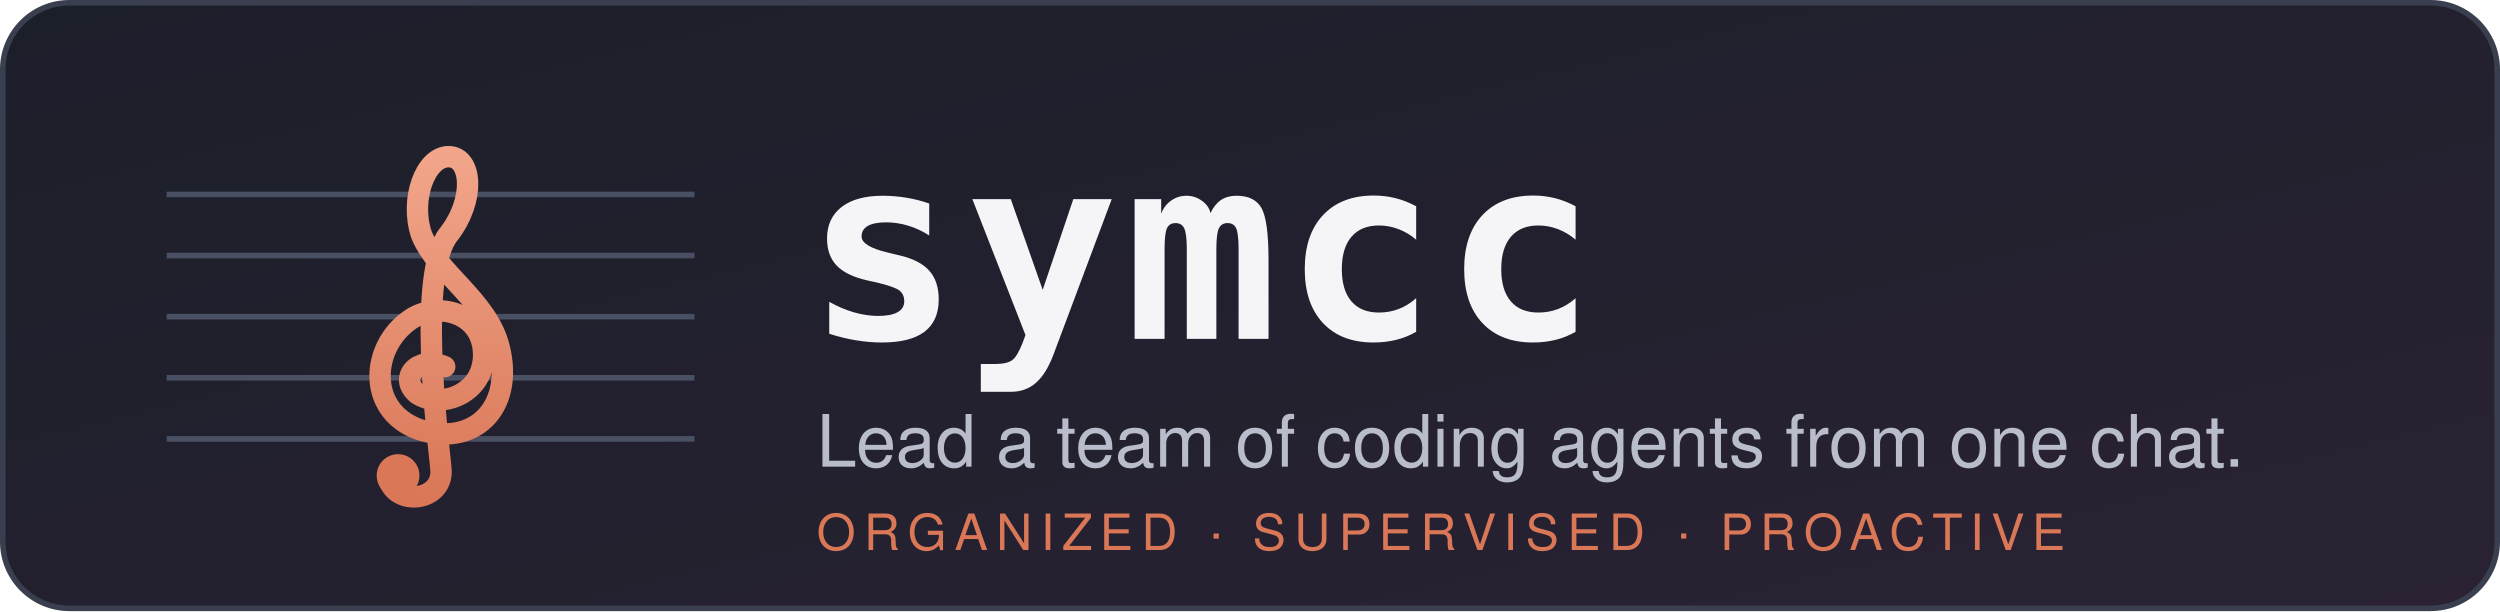
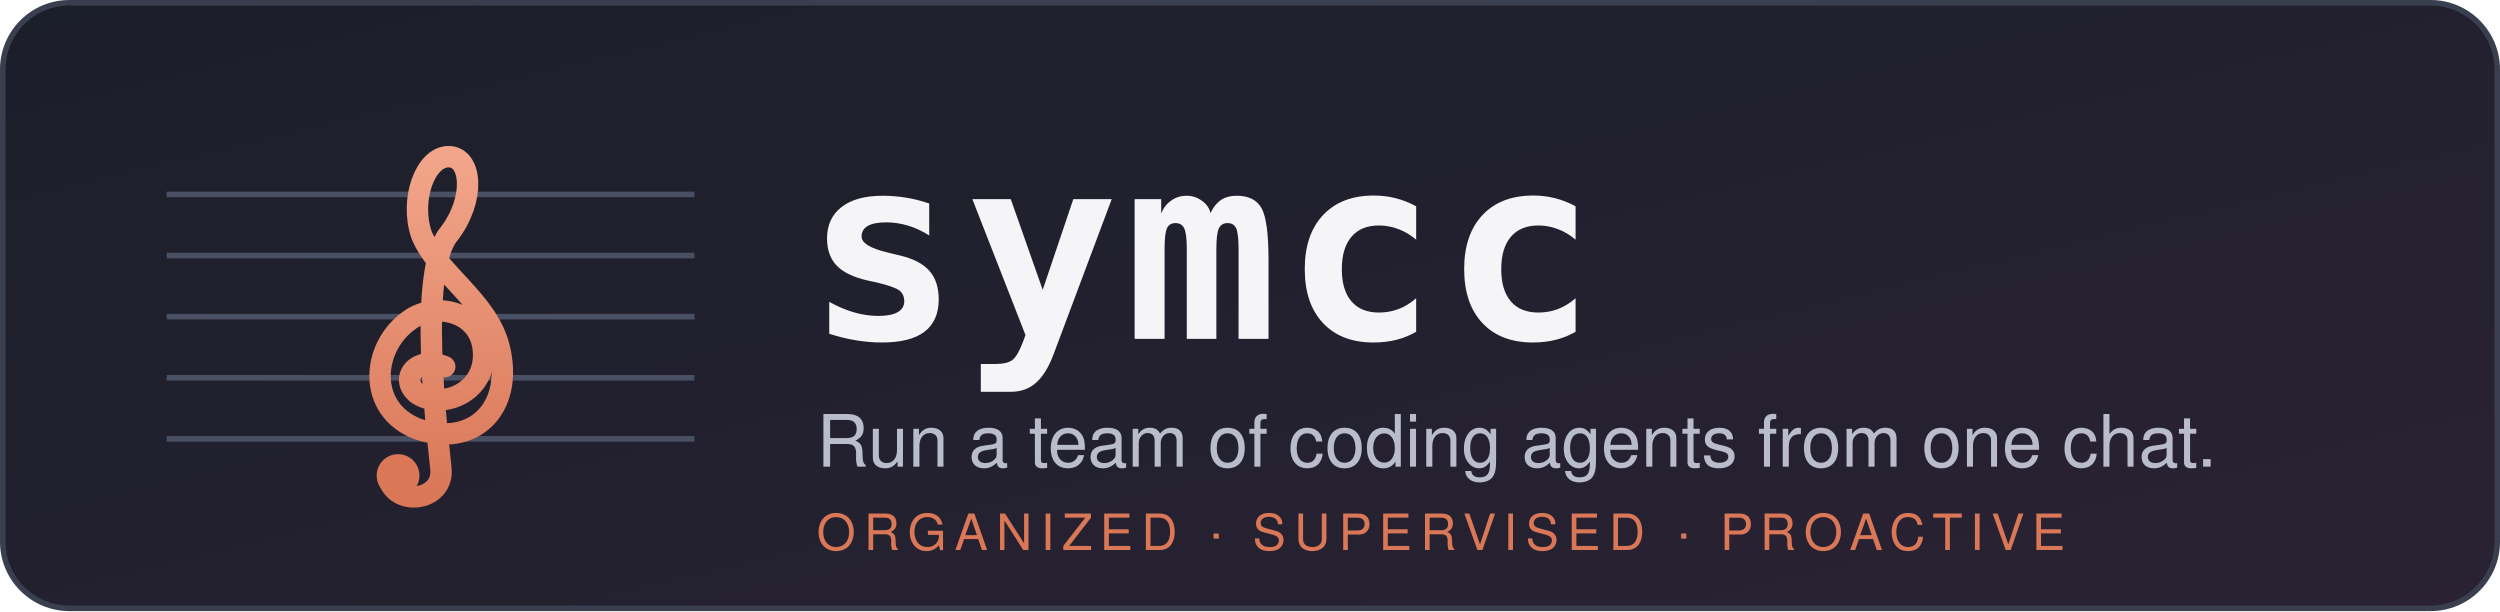
- <svg xmlns="http://www.w3.org/2000/svg" width="900" height="220" viewBox="0 0 900 220" role="img" aria-label="symcc: lead a team of coding agents from one chat">
+ <svg xmlns="http://www.w3.org/2000/svg" width="900" height="220" viewBox="0 0 900 220" role="img" aria-label="symcc: run a team of coding agents from one chat">
  <defs>
    <linearGradient id="bg" x1="0" y1="0" x2="1" y2="1">
      <stop offset="0" stop-color="#1b1f2a" />
      <stop offset="1" stop-color="#2a2233" />
    </linearGradient>
    <linearGradient id="clef" x1="0" y1="0" x2="0" y2="1">
      <stop offset="0" stop-color="#f2a58a" />
      <stop offset="1" stop-color="#d97757" />
    </linearGradient>
  </defs>
  <rect x="1" y="1" width="898" height="218" rx="24" fill="url(#bg)" stroke="#3a3f4f" stroke-width="2" />
  <g stroke="#4a5063" stroke-width="2">
    <line x1="60" y1="70" x2="250" y2="70" />
    <line x1="60" y1="92" x2="250" y2="92" />
    <line x1="60" y1="114" x2="250" y2="114" />
    <line x1="60" y1="136" x2="250" y2="136" />
    <line x1="60" y1="158" x2="250" y2="158" />
  </g>
  <g transform="translate(158 118) scale(0.7) translate(-161 -118)">
    <g fill="none" stroke="url(#clef)" stroke-linecap="round" stroke-linejoin="round">
      <path stroke-width="11" d="M164,138 C150,132 140,144 150,152 C162,160 184,152 184,132 C184,110 160,104 146,114 C126,128 124,160 150,170 C178,180 200,160 192,128 C186,104 160,90 152,70 C146,52 154,30 166,30 C178,30 180,52 166,70 C150,90 160,170 162,190 C164,206 142,210 136,198" />
    </g>
    <circle cx="140" cy="194" r="11" fill="#d97757" />
  </g>
  <text x="290" y="122" fill="#f5f5f7" font-size="92" font-weight="700" letter-spacing="2" font-family="ui-monospace, 'SF Mono', Menlo, Consolas, 'DejaVu Sans Mono', monospace">symcc</text>
-   <text x="294" y="168" fill="#b8bccb" font-size="26" font-family="-apple-system, 'Segoe UI', Helvetica, Arial, sans-serif">Lead a team of coding agents from one chat.</text>
+   <text x="294" y="168" fill="#b8bccb" font-size="26" font-family="-apple-system, 'Segoe UI', Helvetica, Arial, sans-serif">Run a team of coding agents from one chat.</text>
  <text x="294" y="198" fill="#d97757" font-size="18" letter-spacing="3" font-family="-apple-system, 'Segoe UI', Helvetica, Arial, sans-serif">ORGANIZED · SUPERVISED · PROACTIVE</text>
</svg>
